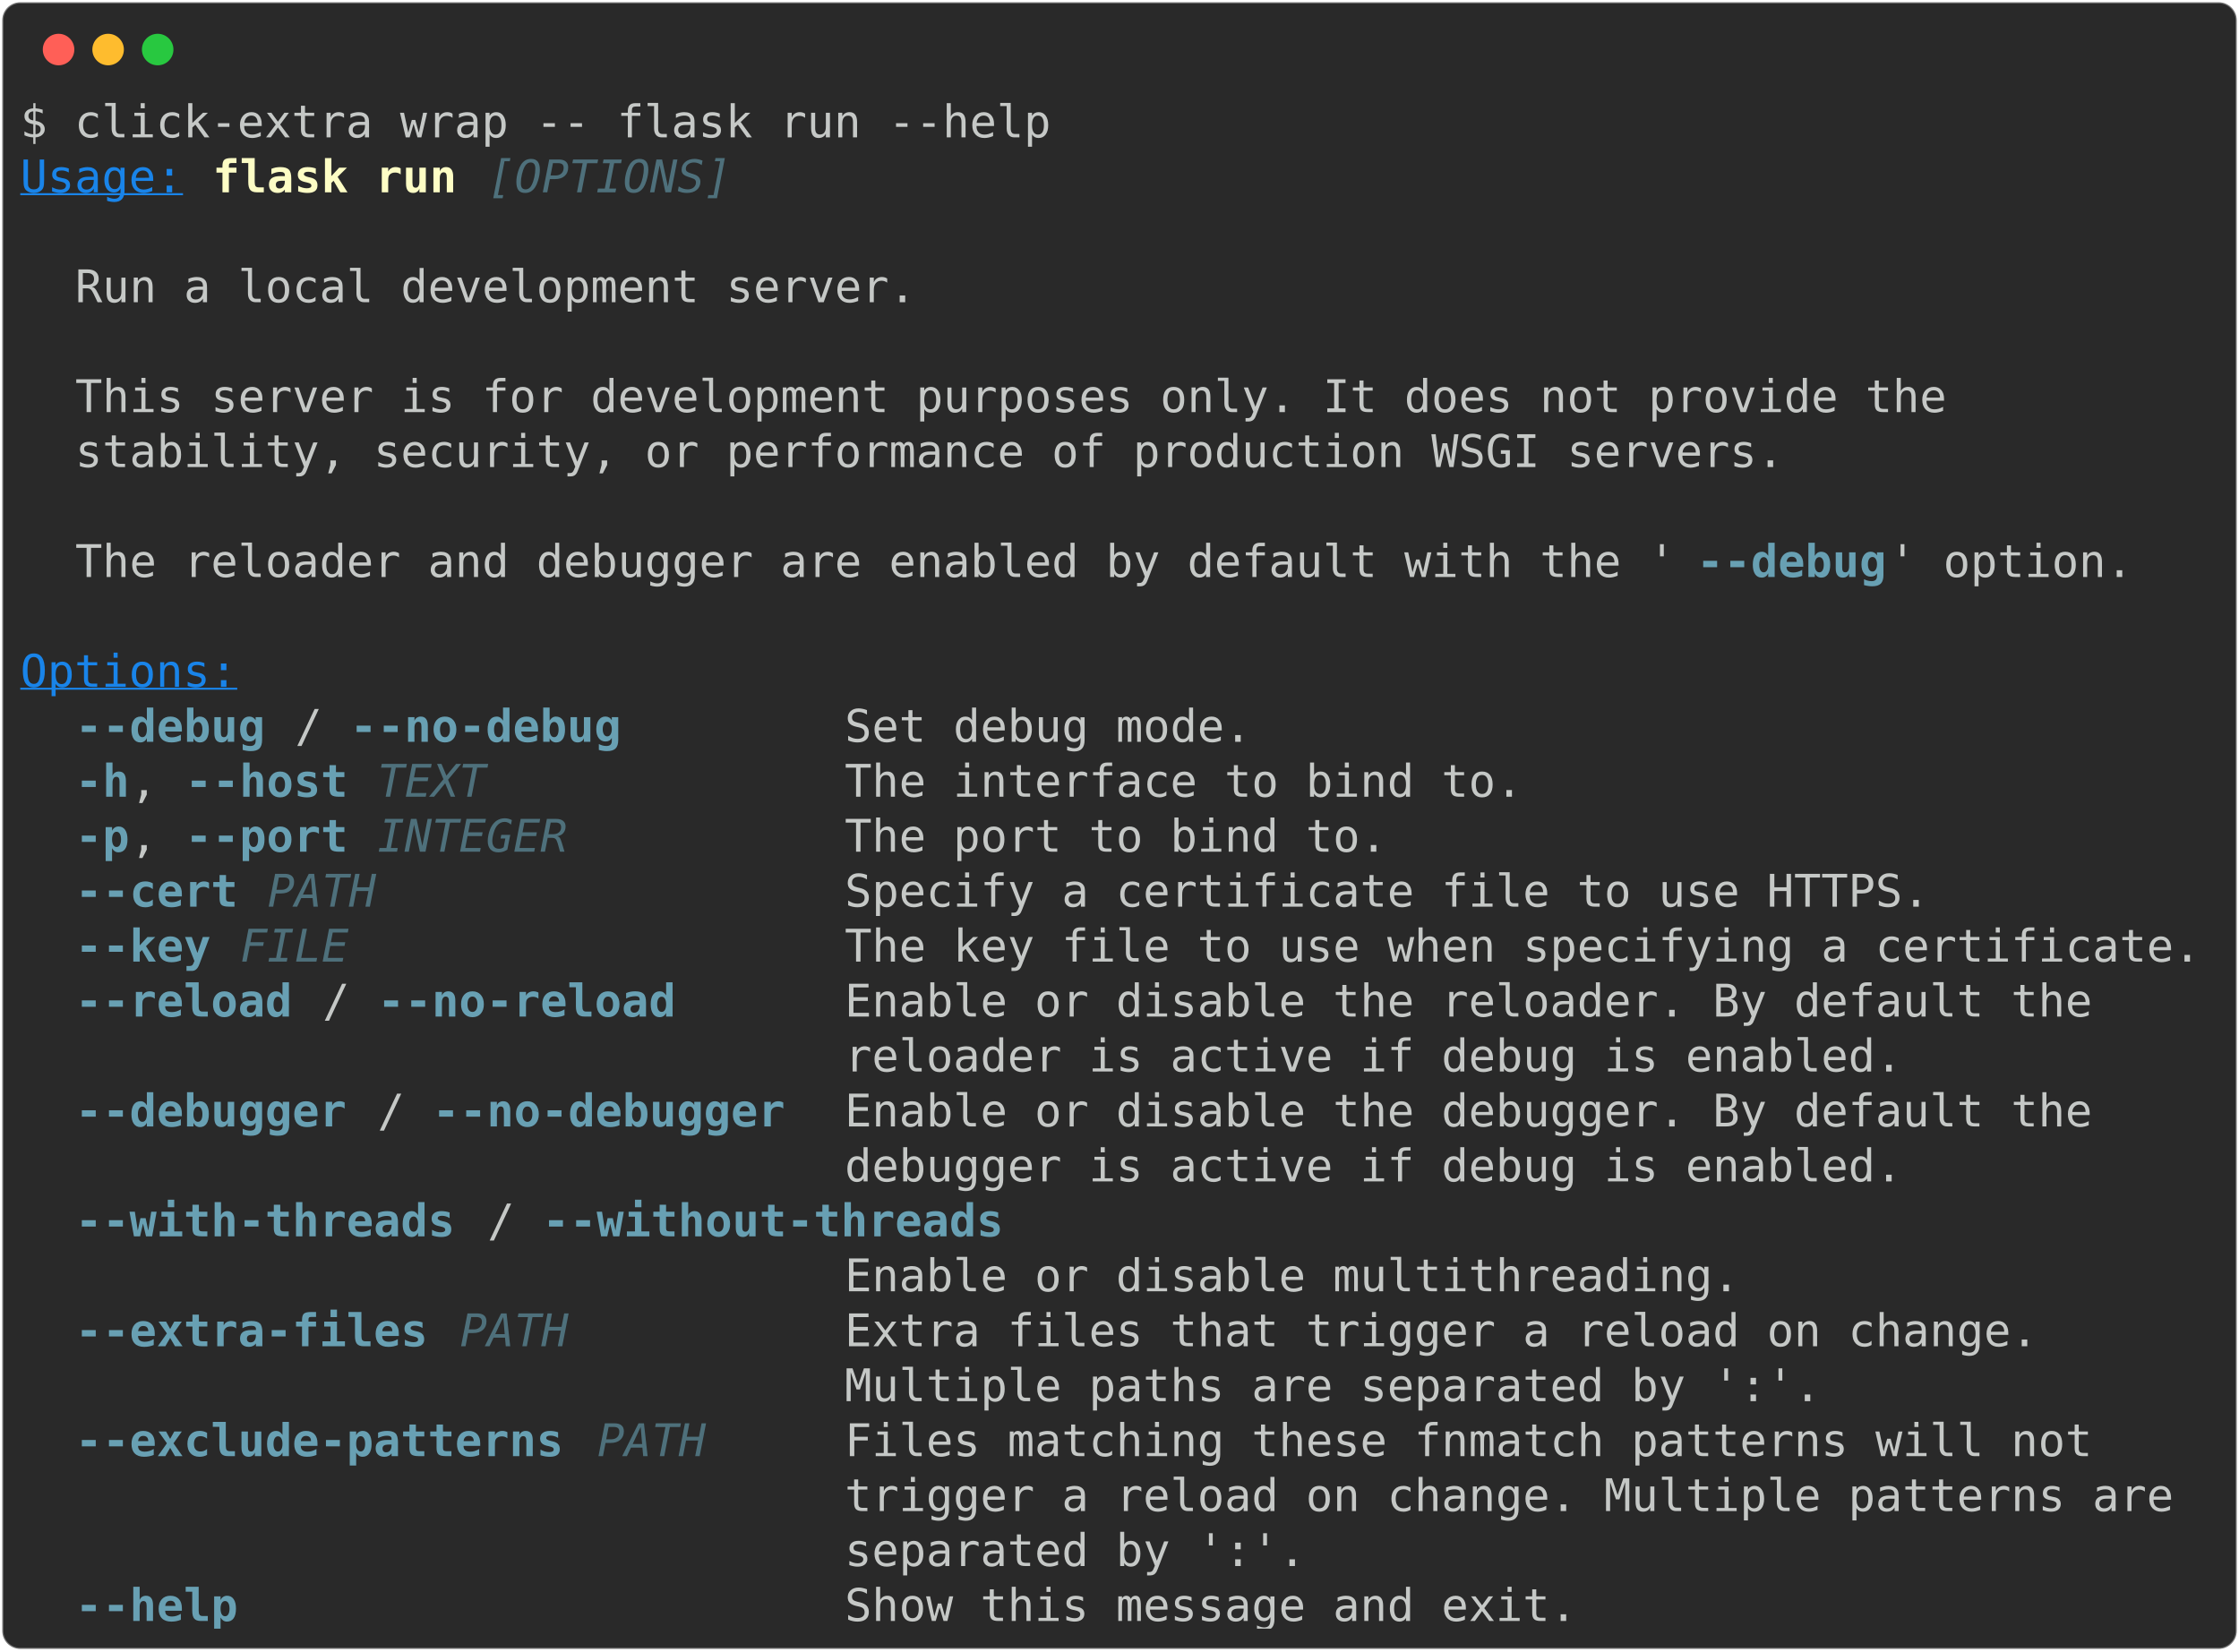
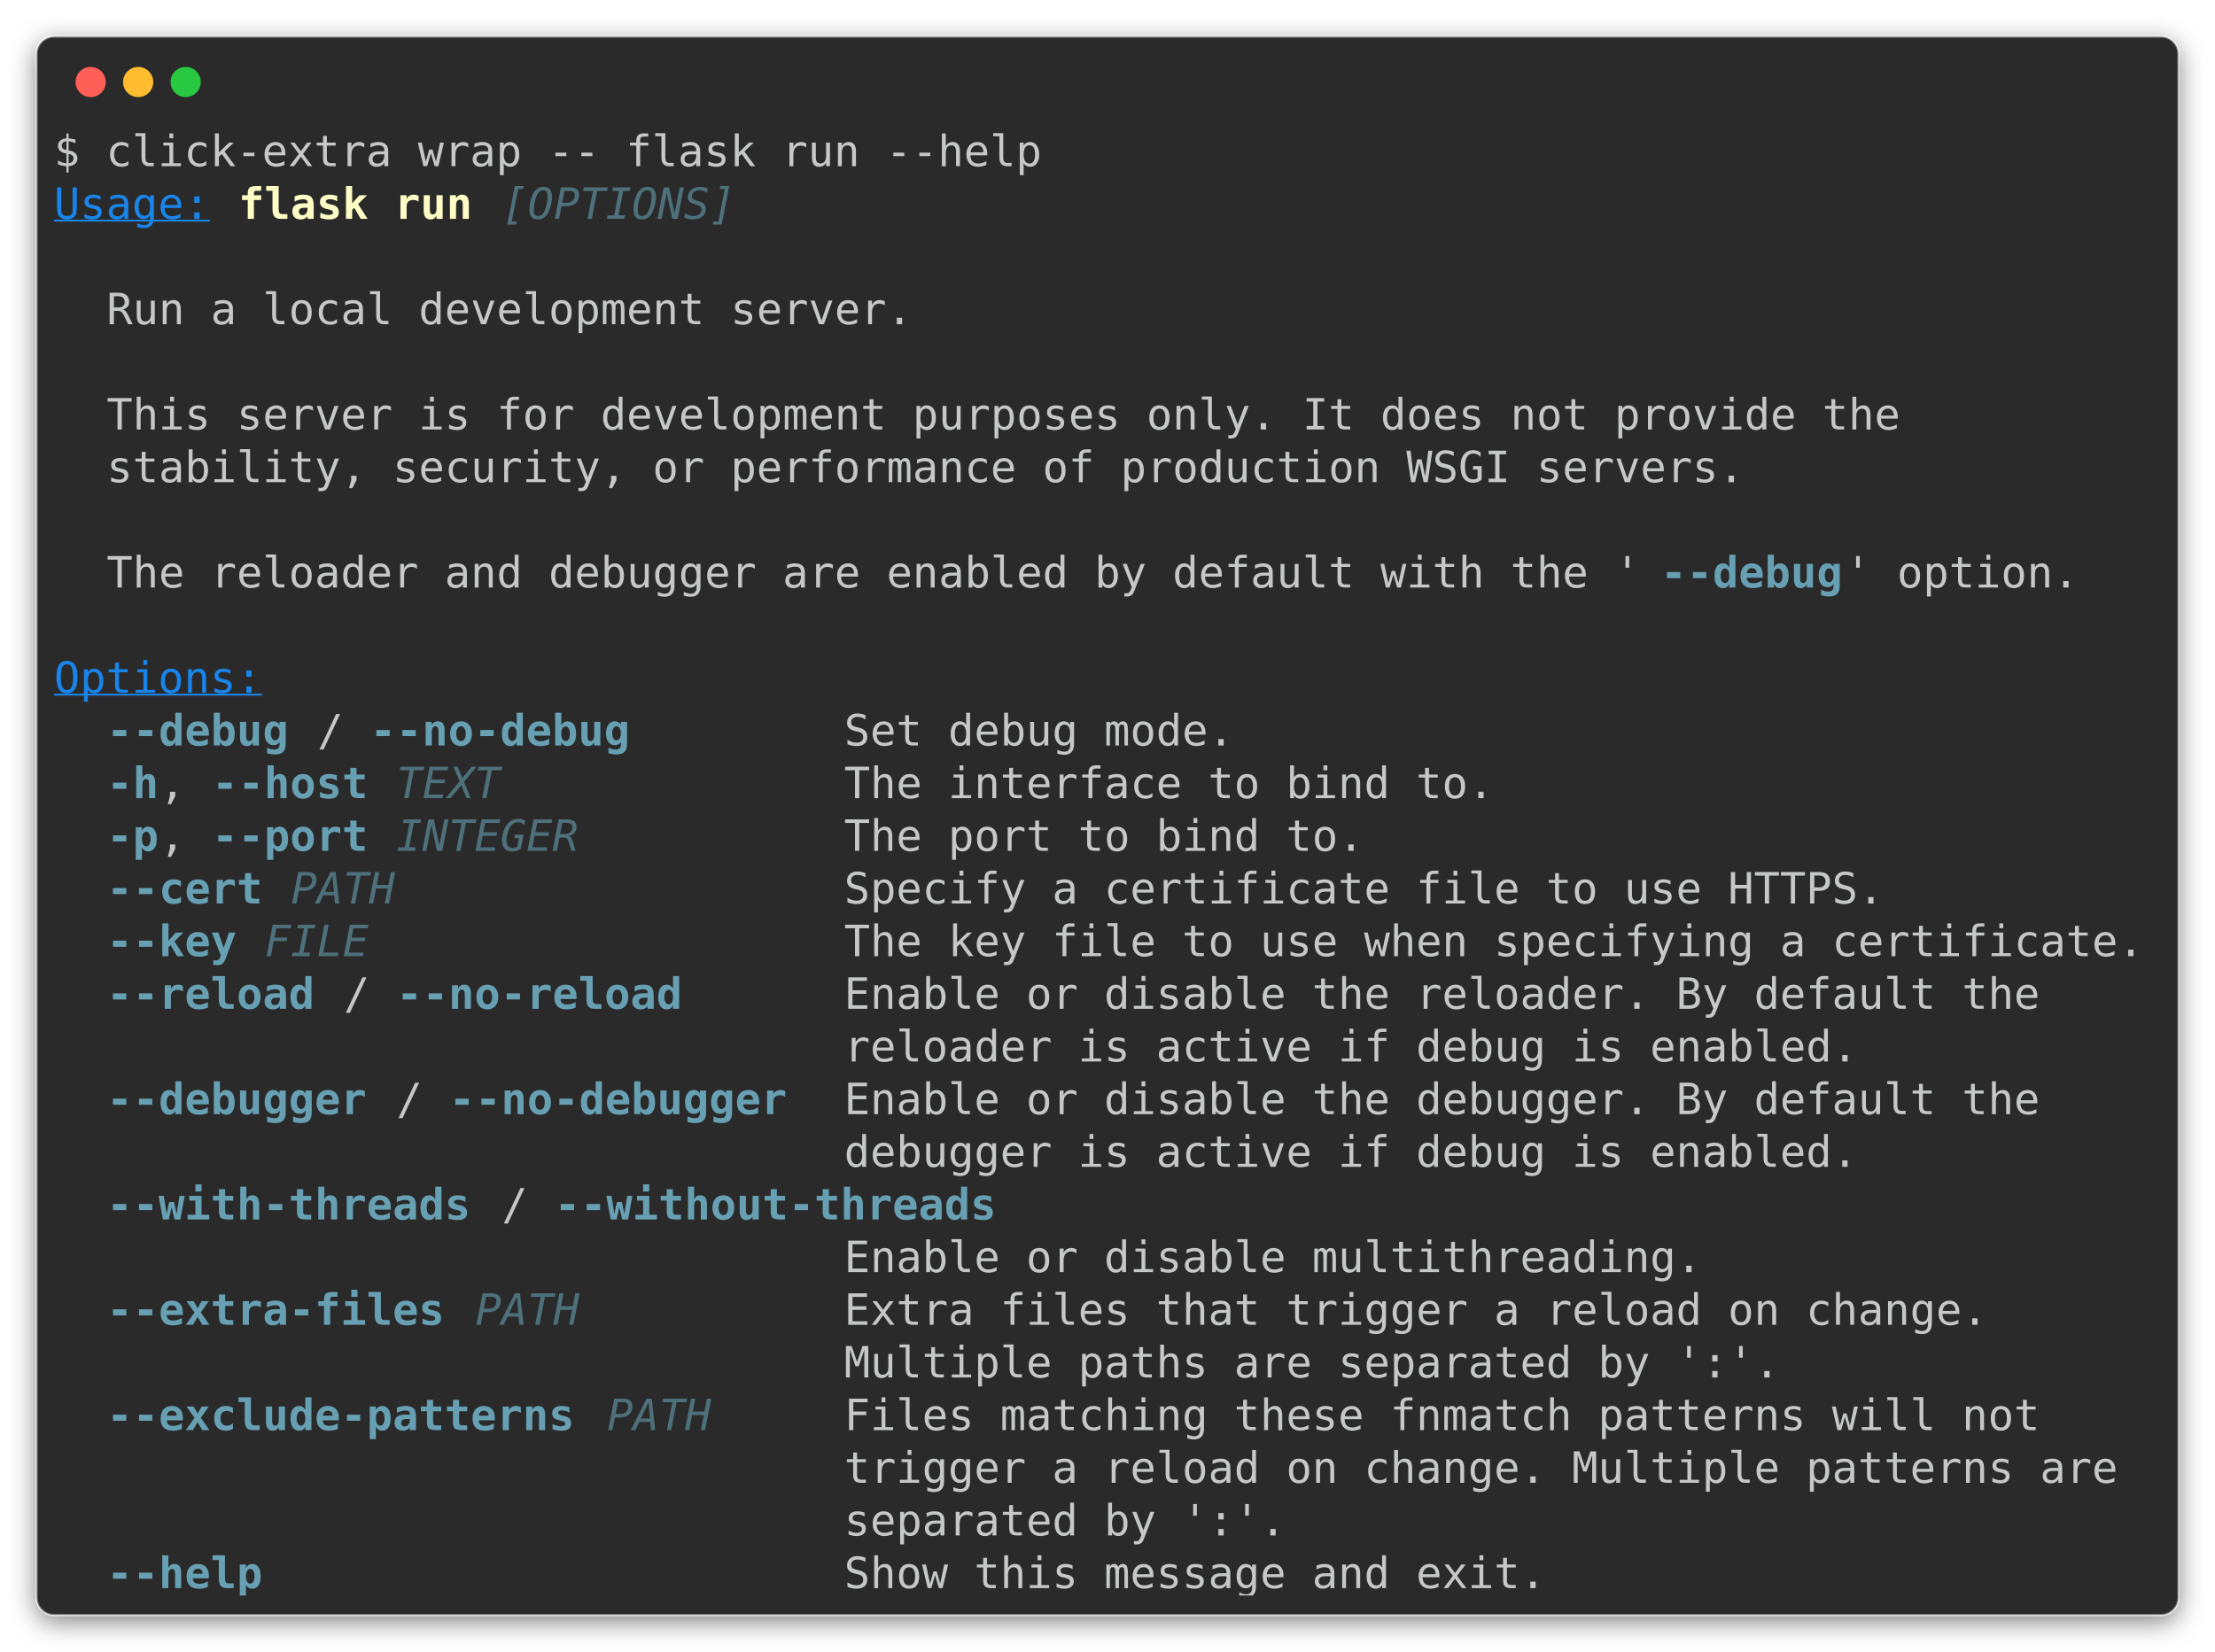
- <svg xmlns="http://www.w3.org/2000/svg" class="rich-terminal" viewBox="0 0 994 733.2">
+ <svg xmlns="http://www.w3.org/2000/svg" class="rich-terminal" viewBox="0 0 1026 765.2">
  <style>

    @font-face {
        font-family: "Fira Code";
        src: local("FiraCode-Regular"),
                url("https://cdnjs.cloudflare.com/ajax/libs/firacode/6.2.0/woff2/FiraCode-Regular.woff2") format("woff2"),
                url("https://cdnjs.cloudflare.com/ajax/libs/firacode/6.2.0/woff/FiraCode-Regular.woff") format("woff");
        font-style: normal;
        font-weight: 400;
    }
    @font-face {
        font-family: "Fira Code";
        src: local("FiraCode-Bold"),
                url("https://cdnjs.cloudflare.com/ajax/libs/firacode/6.2.0/woff2/FiraCode-Bold.woff2") format("woff2"),
                url("https://cdnjs.cloudflare.com/ajax/libs/firacode/6.2.0/woff/FiraCode-Bold.woff") format("woff");
        font-style: bold;
        font-weight: 700;
    }

    .wrap-flask-help-screen-matrix {
        font-family: Fira Code, monospace;
        font-size: 20px;
        line-height: 24.4px;
        font-variant-east-asian: full-width;
    }

    .wrap-flask-help-screen-title {
        font-size: 18px;
        font-weight: bold;
        font-family: arial;
    }

    .wrap-flask-help-screen-r1 { fill: #c5c8c6 }
.wrap-flask-help-screen-r2 { fill: #1984e9;text-decoration: underline; }
.wrap-flask-help-screen-r3 { fill: #fdfdc5;font-weight: bold }
.wrap-flask-help-screen-r4 { fill: #4e707b;font-style: italic; }
.wrap-flask-help-screen-r5 { fill: #68a0b3;font-weight: bold }
    </style>
  <defs>
    <clipPath id="wrap-flask-help-screen-clip-terminal">
      <rect x="0" y="0" width="975.0" height="682.2" />
    </clipPath>
    <clipPath id="wrap-flask-help-screen-line-0">
      <rect x="0" y="1.5" width="976" height="24.65" />
    </clipPath>
    <clipPath id="wrap-flask-help-screen-line-1">
      <rect x="0" y="25.9" width="976" height="24.65" />
    </clipPath>
    <clipPath id="wrap-flask-help-screen-line-2">
      <rect x="0" y="50.3" width="976" height="24.65" />
    </clipPath>
    <clipPath id="wrap-flask-help-screen-line-3">
      <rect x="0" y="74.7" width="976" height="24.65" />
    </clipPath>
    <clipPath id="wrap-flask-help-screen-line-4">
      <rect x="0" y="99.1" width="976" height="24.65" />
    </clipPath>
    <clipPath id="wrap-flask-help-screen-line-5">
      <rect x="0" y="123.5" width="976" height="24.65" />
    </clipPath>
    <clipPath id="wrap-flask-help-screen-line-6">
      <rect x="0" y="147.9" width="976" height="24.65" />
    </clipPath>
    <clipPath id="wrap-flask-help-screen-line-7">
      <rect x="0" y="172.3" width="976" height="24.65" />
    </clipPath>
    <clipPath id="wrap-flask-help-screen-line-8">
      <rect x="0" y="196.7" width="976" height="24.65" />
    </clipPath>
    <clipPath id="wrap-flask-help-screen-line-9">
      <rect x="0" y="221.1" width="976" height="24.65" />
    </clipPath>
    <clipPath id="wrap-flask-help-screen-line-10">
      <rect x="0" y="245.5" width="976" height="24.65" />
    </clipPath>
    <clipPath id="wrap-flask-help-screen-line-11">
      <rect x="0" y="269.9" width="976" height="24.65" />
    </clipPath>
    <clipPath id="wrap-flask-help-screen-line-12">
      <rect x="0" y="294.3" width="976" height="24.65" />
    </clipPath>
    <clipPath id="wrap-flask-help-screen-line-13">
      <rect x="0" y="318.7" width="976" height="24.65" />
    </clipPath>
    <clipPath id="wrap-flask-help-screen-line-14">
      <rect x="0" y="343.1" width="976" height="24.65" />
    </clipPath>
    <clipPath id="wrap-flask-help-screen-line-15">
      <rect x="0" y="367.5" width="976" height="24.65" />
    </clipPath>
    <clipPath id="wrap-flask-help-screen-line-16">
      <rect x="0" y="391.9" width="976" height="24.65" />
    </clipPath>
    <clipPath id="wrap-flask-help-screen-line-17">
      <rect x="0" y="416.3" width="976" height="24.65" />
    </clipPath>
    <clipPath id="wrap-flask-help-screen-line-18">
      <rect x="0" y="440.7" width="976" height="24.65" />
    </clipPath>
    <clipPath id="wrap-flask-help-screen-line-19">
      <rect x="0" y="465.1" width="976" height="24.65" />
    </clipPath>
    <clipPath id="wrap-flask-help-screen-line-20">
      <rect x="0" y="489.5" width="976" height="24.65" />
    </clipPath>
    <clipPath id="wrap-flask-help-screen-line-21">
      <rect x="0" y="513.9" width="976" height="24.65" />
    </clipPath>
    <clipPath id="wrap-flask-help-screen-line-22">
      <rect x="0" y="538.3" width="976" height="24.65" />
    </clipPath>
    <clipPath id="wrap-flask-help-screen-line-23">
      <rect x="0" y="562.7" width="976" height="24.65" />
    </clipPath>
    <clipPath id="wrap-flask-help-screen-line-24">
      <rect x="0" y="587.1" width="976" height="24.65" />
    </clipPath>
    <clipPath id="wrap-flask-help-screen-line-25">
      <rect x="0" y="611.5" width="976" height="24.65" />
    </clipPath>
    <clipPath id="wrap-flask-help-screen-line-26">
      <rect x="0" y="635.9" width="976" height="24.65" />
    </clipPath>
+     <filter id="wrap-flask-help-screen-shadow" x="-50%" y="-50%" width="200%" height="200%">
+       <feDropShadow dx="0" dy="3" stdDeviation="6" flood-color="rgba(0,0,0,0.5)" />
+     </filter>
  </defs>
-   <rect fill="#292929" stroke="rgba(255,255,255,0.35)" stroke-width="1" x="1" y="1" width="992" height="731.2" rx="8" />
-   <g transform="translate(26,22)">
-     <circle cx="0" cy="0" r="7" fill="#ff5f57" />
-     <circle cx="22" cy="0" r="7" fill="#febc2e" />
-     <circle cx="44" cy="0" r="7" fill="#28c840" />
-   </g>
-   <g transform="translate(9, 41)" clip-path="url(#wrap-flask-help-screen-clip-terminal)">
-     <g class="wrap-flask-help-screen-matrix">
-       <text class="wrap-flask-help-screen-r1" x="0" y="20" textLength="463.6" clip-path="url(#wrap-flask-help-screen-line-0)">$ click-extra wrap -- flask run --help</text>
-       <text class="wrap-flask-help-screen-r1" x="976" y="20" textLength="12.2" clip-path="url(#wrap-flask-help-screen-line-0)">
- </text>
-       <text class="wrap-flask-help-screen-r2" x="0" y="44.4" textLength="73.2" clip-path="url(#wrap-flask-help-screen-line-1)">Usage:</text>
-       <text class="wrap-flask-help-screen-r3" x="85.4" y="44.4" textLength="109.8" clip-path="url(#wrap-flask-help-screen-line-1)">flask run</text>
-       <text class="wrap-flask-help-screen-r4" x="207.4" y="44.4" textLength="109.8" clip-path="url(#wrap-flask-help-screen-line-1)">[OPTIONS]</text>
-       <text class="wrap-flask-help-screen-r1" x="976" y="44.4" textLength="12.2" clip-path="url(#wrap-flask-help-screen-line-1)">
- </text>
-       <text class="wrap-flask-help-screen-r1" x="976" y="68.8" textLength="12.2" clip-path="url(#wrap-flask-help-screen-line-2)">
- </text>
-       <text class="wrap-flask-help-screen-r1" x="24.4" y="93.2" textLength="378.2" clip-path="url(#wrap-flask-help-screen-line-3)">Run a local development server.</text>
-       <text class="wrap-flask-help-screen-r1" x="976" y="93.2" textLength="12.2" clip-path="url(#wrap-flask-help-screen-line-3)">
- </text>
-       <text class="wrap-flask-help-screen-r1" x="976" y="117.6" textLength="12.2" clip-path="url(#wrap-flask-help-screen-line-4)">
- </text>
-       <text class="wrap-flask-help-screen-r1" x="24.4" y="142" textLength="841.8" clip-path="url(#wrap-flask-help-screen-line-5)">This server is for development purposes only. It does not provide the</text>
-       <text class="wrap-flask-help-screen-r1" x="976" y="142" textLength="12.2" clip-path="url(#wrap-flask-help-screen-line-5)">
- </text>
-       <text class="wrap-flask-help-screen-r1" x="24.4" y="166.4" textLength="768.6" clip-path="url(#wrap-flask-help-screen-line-6)">stability, security, or performance of production WSGI servers.</text>
-       <text class="wrap-flask-help-screen-r1" x="976" y="166.4" textLength="12.2" clip-path="url(#wrap-flask-help-screen-line-6)">
- </text>
-       <text class="wrap-flask-help-screen-r1" x="976" y="190.8" textLength="12.2" clip-path="url(#wrap-flask-help-screen-line-7)">
- </text>
-       <text class="wrap-flask-help-screen-r1" x="24.4" y="215.2" textLength="719.8" clip-path="url(#wrap-flask-help-screen-line-8)">The reloader and debugger are enabled by default with the '</text>
-       <text class="wrap-flask-help-screen-r5" x="744.2" y="215.2" textLength="85.4" clip-path="url(#wrap-flask-help-screen-line-8)">--debug</text>
-       <text class="wrap-flask-help-screen-r1" x="829.6" y="215.2" textLength="109.8" clip-path="url(#wrap-flask-help-screen-line-8)">' option.</text>
-       <text class="wrap-flask-help-screen-r1" x="976" y="215.2" textLength="12.2" clip-path="url(#wrap-flask-help-screen-line-8)">
- </text>
-       <text class="wrap-flask-help-screen-r1" x="976" y="239.6" textLength="12.2" clip-path="url(#wrap-flask-help-screen-line-9)">
- </text>
-       <text class="wrap-flask-help-screen-r2" x="0" y="264" textLength="97.6" clip-path="url(#wrap-flask-help-screen-line-10)">Options:</text>
-       <text class="wrap-flask-help-screen-r1" x="976" y="264" textLength="12.2" clip-path="url(#wrap-flask-help-screen-line-10)">
- </text>
-       <text class="wrap-flask-help-screen-r5" x="24.4" y="288.4" textLength="85.4" clip-path="url(#wrap-flask-help-screen-line-11)">--debug</text>
-       <text class="wrap-flask-help-screen-r1" x="122" y="288.4" textLength="12.2" clip-path="url(#wrap-flask-help-screen-line-11)">/</text>
-       <text class="wrap-flask-help-screen-r5" x="146.4" y="288.4" textLength="122" clip-path="url(#wrap-flask-help-screen-line-11)">--no-debug</text>
-       <text class="wrap-flask-help-screen-r1" x="366" y="288.4" textLength="183" clip-path="url(#wrap-flask-help-screen-line-11)">Set debug mode.</text>
-       <text class="wrap-flask-help-screen-r1" x="976" y="288.4" textLength="12.2" clip-path="url(#wrap-flask-help-screen-line-11)">
- </text>
-       <text class="wrap-flask-help-screen-r5" x="24.4" y="312.8" textLength="24.4" clip-path="url(#wrap-flask-help-screen-line-12)">-h</text>
-       <text class="wrap-flask-help-screen-r1" x="48.8" y="312.8" textLength="12.2" clip-path="url(#wrap-flask-help-screen-line-12)">,</text>
-       <text class="wrap-flask-help-screen-r5" x="73.2" y="312.8" textLength="73.2" clip-path="url(#wrap-flask-help-screen-line-12)">--host</text>
-       <text class="wrap-flask-help-screen-r4" x="158.6" y="312.8" textLength="48.8" clip-path="url(#wrap-flask-help-screen-line-12)">TEXT</text>
-       <text class="wrap-flask-help-screen-r1" x="366" y="312.8" textLength="305" clip-path="url(#wrap-flask-help-screen-line-12)">The interface to bind to.</text>
-       <text class="wrap-flask-help-screen-r1" x="976" y="312.8" textLength="12.2" clip-path="url(#wrap-flask-help-screen-line-12)">
- </text>
-       <text class="wrap-flask-help-screen-r5" x="24.4" y="337.2" textLength="24.4" clip-path="url(#wrap-flask-help-screen-line-13)">-p</text>
-       <text class="wrap-flask-help-screen-r1" x="48.8" y="337.2" textLength="12.2" clip-path="url(#wrap-flask-help-screen-line-13)">,</text>
-       <text class="wrap-flask-help-screen-r5" x="73.2" y="337.2" textLength="73.2" clip-path="url(#wrap-flask-help-screen-line-13)">--port</text>
-       <text class="wrap-flask-help-screen-r4" x="158.6" y="337.2" textLength="85.4" clip-path="url(#wrap-flask-help-screen-line-13)">INTEGER</text>
-       <text class="wrap-flask-help-screen-r1" x="366" y="337.2" textLength="244" clip-path="url(#wrap-flask-help-screen-line-13)">The port to bind to.</text>
-       <text class="wrap-flask-help-screen-r1" x="976" y="337.2" textLength="12.2" clip-path="url(#wrap-flask-help-screen-line-13)">
- </text>
-       <text class="wrap-flask-help-screen-r5" x="24.4" y="361.6" textLength="73.2" clip-path="url(#wrap-flask-help-screen-line-14)">--cert</text>
-       <text class="wrap-flask-help-screen-r4" x="109.8" y="361.6" textLength="48.8" clip-path="url(#wrap-flask-help-screen-line-14)">PATH</text>
-       <text class="wrap-flask-help-screen-r1" x="366" y="361.6" textLength="488" clip-path="url(#wrap-flask-help-screen-line-14)">Specify a certificate file to use HTTPS.</text>
-       <text class="wrap-flask-help-screen-r1" x="976" y="361.6" textLength="12.2" clip-path="url(#wrap-flask-help-screen-line-14)">
- </text>
-       <text class="wrap-flask-help-screen-r5" x="24.4" y="386" textLength="61" clip-path="url(#wrap-flask-help-screen-line-15)">--key</text>
-       <text class="wrap-flask-help-screen-r4" x="97.6" y="386" textLength="48.8" clip-path="url(#wrap-flask-help-screen-line-15)">FILE</text>
-       <text class="wrap-flask-help-screen-r1" x="366" y="386" textLength="610" clip-path="url(#wrap-flask-help-screen-line-15)">The key file to use when specifying a certificate.</text>
-       <text class="wrap-flask-help-screen-r1" x="976" y="386" textLength="12.2" clip-path="url(#wrap-flask-help-screen-line-15)">
- </text>
-       <text class="wrap-flask-help-screen-r5" x="24.4" y="410.4" textLength="97.6" clip-path="url(#wrap-flask-help-screen-line-16)">--reload</text>
-       <text class="wrap-flask-help-screen-r1" x="134.2" y="410.4" textLength="12.2" clip-path="url(#wrap-flask-help-screen-line-16)">/</text>
-       <text class="wrap-flask-help-screen-r5" x="158.6" y="410.4" textLength="134.2" clip-path="url(#wrap-flask-help-screen-line-16)">--no-reload</text>
-       <text class="wrap-flask-help-screen-r1" x="366" y="410.4" textLength="561.2" clip-path="url(#wrap-flask-help-screen-line-16)">Enable or disable the reloader. By default the</text>
-       <text class="wrap-flask-help-screen-r1" x="976" y="410.4" textLength="12.2" clip-path="url(#wrap-flask-help-screen-line-16)">
- </text>
-       <text class="wrap-flask-help-screen-r1" x="366" y="434.8" textLength="475.8" clip-path="url(#wrap-flask-help-screen-line-17)">reloader is active if debug is enabled.</text>
-       <text class="wrap-flask-help-screen-r1" x="976" y="434.8" textLength="12.2" clip-path="url(#wrap-flask-help-screen-line-17)">
- </text>
-       <text class="wrap-flask-help-screen-r5" x="24.4" y="459.2" textLength="122" clip-path="url(#wrap-flask-help-screen-line-18)">--debugger</text>
-       <text class="wrap-flask-help-screen-r1" x="158.6" y="459.2" textLength="12.2" clip-path="url(#wrap-flask-help-screen-line-18)">/</text>
-       <text class="wrap-flask-help-screen-r5" x="183" y="459.2" textLength="158.6" clip-path="url(#wrap-flask-help-screen-line-18)">--no-debugger</text>
-       <text class="wrap-flask-help-screen-r1" x="366" y="459.2" textLength="561.2" clip-path="url(#wrap-flask-help-screen-line-18)">Enable or disable the debugger. By default the</text>
-       <text class="wrap-flask-help-screen-r1" x="976" y="459.2" textLength="12.2" clip-path="url(#wrap-flask-help-screen-line-18)">
- </text>
-       <text class="wrap-flask-help-screen-r1" x="366" y="483.6" textLength="475.8" clip-path="url(#wrap-flask-help-screen-line-19)">debugger is active if debug is enabled.</text>
-       <text class="wrap-flask-help-screen-r1" x="976" y="483.6" textLength="12.2" clip-path="url(#wrap-flask-help-screen-line-19)">
- </text>
-       <text class="wrap-flask-help-screen-r5" x="24.4" y="508" textLength="170.8" clip-path="url(#wrap-flask-help-screen-line-20)">--with-threads</text>
-       <text class="wrap-flask-help-screen-r1" x="207.4" y="508" textLength="12.2" clip-path="url(#wrap-flask-help-screen-line-20)">/</text>
-       <text class="wrap-flask-help-screen-r5" x="231.8" y="508" textLength="207.4" clip-path="url(#wrap-flask-help-screen-line-20)">--without-threads</text>
-       <text class="wrap-flask-help-screen-r1" x="976" y="508" textLength="12.2" clip-path="url(#wrap-flask-help-screen-line-20)">
- </text>
-       <text class="wrap-flask-help-screen-r1" x="366" y="532.4" textLength="402.6" clip-path="url(#wrap-flask-help-screen-line-21)">Enable or disable multithreading.</text>
-       <text class="wrap-flask-help-screen-r1" x="976" y="532.4" textLength="12.2" clip-path="url(#wrap-flask-help-screen-line-21)">
- </text>
-       <text class="wrap-flask-help-screen-r5" x="24.4" y="556.8" textLength="158.6" clip-path="url(#wrap-flask-help-screen-line-22)">--extra-files</text>
-       <text class="wrap-flask-help-screen-r4" x="195.2" y="556.8" textLength="48.8" clip-path="url(#wrap-flask-help-screen-line-22)">PATH</text>
-       <text class="wrap-flask-help-screen-r1" x="366" y="556.8" textLength="536.8" clip-path="url(#wrap-flask-help-screen-line-22)">Extra files that trigger a reload on change.</text>
-       <text class="wrap-flask-help-screen-r1" x="976" y="556.8" textLength="12.2" clip-path="url(#wrap-flask-help-screen-line-22)">
- </text>
-       <text class="wrap-flask-help-screen-r1" x="366" y="581.2" textLength="439.2" clip-path="url(#wrap-flask-help-screen-line-23)">Multiple paths are separated by ':'.</text>
-       <text class="wrap-flask-help-screen-r1" x="976" y="581.2" textLength="12.2" clip-path="url(#wrap-flask-help-screen-line-23)">
- </text>
-       <text class="wrap-flask-help-screen-r5" x="24.4" y="605.6" textLength="219.6" clip-path="url(#wrap-flask-help-screen-line-24)">--exclude-patterns</text>
-       <text class="wrap-flask-help-screen-r4" x="256.2" y="605.6" textLength="48.8" clip-path="url(#wrap-flask-help-screen-line-24)">PATH</text>
-       <text class="wrap-flask-help-screen-r1" x="366" y="605.6" textLength="561.2" clip-path="url(#wrap-flask-help-screen-line-24)">Files matching these fnmatch patterns will not</text>
-       <text class="wrap-flask-help-screen-r1" x="976" y="605.6" textLength="12.2" clip-path="url(#wrap-flask-help-screen-line-24)">
- </text>
-       <text class="wrap-flask-help-screen-r1" x="366" y="630" textLength="597.8" clip-path="url(#wrap-flask-help-screen-line-25)">trigger a reload on change. Multiple patterns are</text>
-       <text class="wrap-flask-help-screen-r1" x="976" y="630" textLength="12.2" clip-path="url(#wrap-flask-help-screen-line-25)">
- </text>
-       <text class="wrap-flask-help-screen-r1" x="366" y="654.4" textLength="207.4" clip-path="url(#wrap-flask-help-screen-line-26)">separated by ':'.</text>
-       <text class="wrap-flask-help-screen-r1" x="976" y="654.4" textLength="12.2" clip-path="url(#wrap-flask-help-screen-line-26)">
- </text>
-       <text class="wrap-flask-help-screen-r5" x="24.4" y="678.8" textLength="73.2" clip-path="url(#wrap-flask-help-screen-line-27)">--help</text>
-       <text class="wrap-flask-help-screen-r1" x="366" y="678.8" textLength="329.4" clip-path="url(#wrap-flask-help-screen-line-27)">Show this message and exit.</text>
-       <text class="wrap-flask-help-screen-r1" x="976" y="678.8" textLength="12.2" clip-path="url(#wrap-flask-help-screen-line-27)">
- </text>
+   <g transform="translate(16, 16)">
+     <rect fill="#292929" stroke="rgba(255,255,255,0.35)" stroke-width="1" x="1" y="1" width="992" height="731.2" rx="8" filter="url(#wrap-flask-help-screen-shadow)" />
+     <g transform="translate(26,22)">
+       <circle cx="0" cy="0" r="7" fill="#ff5f57" />
+       <circle cx="22" cy="0" r="7" fill="#febc2e" />
+       <circle cx="44" cy="0" r="7" fill="#28c840" />
+     </g>
+     <g transform="translate(9, 41)" clip-path="url(#wrap-flask-help-screen-clip-terminal)">
+       <g class="wrap-flask-help-screen-matrix">
+         <text class="wrap-flask-help-screen-r1" x="0" y="20" textLength="463.6" clip-path="url(#wrap-flask-help-screen-line-0)">$ click-extra wrap -- flask run --help</text>
+         <text class="wrap-flask-help-screen-r1" x="976" y="20" textLength="12.2" clip-path="url(#wrap-flask-help-screen-line-0)">
+ </text>
+         <text class="wrap-flask-help-screen-r2" x="0" y="44.4" textLength="73.2" clip-path="url(#wrap-flask-help-screen-line-1)">Usage:</text>
+         <text class="wrap-flask-help-screen-r3" x="85.4" y="44.4" textLength="109.8" clip-path="url(#wrap-flask-help-screen-line-1)">flask run</text>
+         <text class="wrap-flask-help-screen-r4" x="207.4" y="44.4" textLength="109.8" clip-path="url(#wrap-flask-help-screen-line-1)">[OPTIONS]</text>
+         <text class="wrap-flask-help-screen-r1" x="976" y="44.4" textLength="12.2" clip-path="url(#wrap-flask-help-screen-line-1)">
+ </text>
+         <text class="wrap-flask-help-screen-r1" x="976" y="68.8" textLength="12.2" clip-path="url(#wrap-flask-help-screen-line-2)">
+ </text>
+         <text class="wrap-flask-help-screen-r1" x="24.4" y="93.2" textLength="378.2" clip-path="url(#wrap-flask-help-screen-line-3)">Run a local development server.</text>
+         <text class="wrap-flask-help-screen-r1" x="976" y="93.2" textLength="12.2" clip-path="url(#wrap-flask-help-screen-line-3)">
+ </text>
+         <text class="wrap-flask-help-screen-r1" x="976" y="117.6" textLength="12.2" clip-path="url(#wrap-flask-help-screen-line-4)">
+ </text>
+         <text class="wrap-flask-help-screen-r1" x="24.4" y="142" textLength="841.8" clip-path="url(#wrap-flask-help-screen-line-5)">This server is for development purposes only. It does not provide the</text>
+         <text class="wrap-flask-help-screen-r1" x="976" y="142" textLength="12.2" clip-path="url(#wrap-flask-help-screen-line-5)">
+ </text>
+         <text class="wrap-flask-help-screen-r1" x="24.4" y="166.4" textLength="768.6" clip-path="url(#wrap-flask-help-screen-line-6)">stability, security, or performance of production WSGI servers.</text>
+         <text class="wrap-flask-help-screen-r1" x="976" y="166.4" textLength="12.2" clip-path="url(#wrap-flask-help-screen-line-6)">
+ </text>
+         <text class="wrap-flask-help-screen-r1" x="976" y="190.8" textLength="12.2" clip-path="url(#wrap-flask-help-screen-line-7)">
+ </text>
+         <text class="wrap-flask-help-screen-r1" x="24.4" y="215.2" textLength="719.8" clip-path="url(#wrap-flask-help-screen-line-8)">The reloader and debugger are enabled by default with the '</text>
+         <text class="wrap-flask-help-screen-r5" x="744.2" y="215.2" textLength="85.4" clip-path="url(#wrap-flask-help-screen-line-8)">--debug</text>
+         <text class="wrap-flask-help-screen-r1" x="829.6" y="215.2" textLength="109.8" clip-path="url(#wrap-flask-help-screen-line-8)">' option.</text>
+         <text class="wrap-flask-help-screen-r1" x="976" y="215.2" textLength="12.2" clip-path="url(#wrap-flask-help-screen-line-8)">
+ </text>
+         <text class="wrap-flask-help-screen-r1" x="976" y="239.6" textLength="12.2" clip-path="url(#wrap-flask-help-screen-line-9)">
+ </text>
+         <text class="wrap-flask-help-screen-r2" x="0" y="264" textLength="97.6" clip-path="url(#wrap-flask-help-screen-line-10)">Options:</text>
+         <text class="wrap-flask-help-screen-r1" x="976" y="264" textLength="12.2" clip-path="url(#wrap-flask-help-screen-line-10)">
+ </text>
+         <text class="wrap-flask-help-screen-r5" x="24.4" y="288.4" textLength="85.4" clip-path="url(#wrap-flask-help-screen-line-11)">--debug</text>
+         <text class="wrap-flask-help-screen-r1" x="122" y="288.4" textLength="12.2" clip-path="url(#wrap-flask-help-screen-line-11)">/</text>
+         <text class="wrap-flask-help-screen-r5" x="146.4" y="288.4" textLength="122" clip-path="url(#wrap-flask-help-screen-line-11)">--no-debug</text>
+         <text class="wrap-flask-help-screen-r1" x="366" y="288.4" textLength="183" clip-path="url(#wrap-flask-help-screen-line-11)">Set debug mode.</text>
+         <text class="wrap-flask-help-screen-r1" x="976" y="288.4" textLength="12.2" clip-path="url(#wrap-flask-help-screen-line-11)">
+ </text>
+         <text class="wrap-flask-help-screen-r5" x="24.4" y="312.8" textLength="24.4" clip-path="url(#wrap-flask-help-screen-line-12)">-h</text>
+         <text class="wrap-flask-help-screen-r1" x="48.8" y="312.8" textLength="12.2" clip-path="url(#wrap-flask-help-screen-line-12)">,</text>
+         <text class="wrap-flask-help-screen-r5" x="73.2" y="312.8" textLength="73.2" clip-path="url(#wrap-flask-help-screen-line-12)">--host</text>
+         <text class="wrap-flask-help-screen-r4" x="158.6" y="312.8" textLength="48.8" clip-path="url(#wrap-flask-help-screen-line-12)">TEXT</text>
+         <text class="wrap-flask-help-screen-r1" x="366" y="312.8" textLength="305" clip-path="url(#wrap-flask-help-screen-line-12)">The interface to bind to.</text>
+         <text class="wrap-flask-help-screen-r1" x="976" y="312.8" textLength="12.2" clip-path="url(#wrap-flask-help-screen-line-12)">
+ </text>
+         <text class="wrap-flask-help-screen-r5" x="24.4" y="337.2" textLength="24.4" clip-path="url(#wrap-flask-help-screen-line-13)">-p</text>
+         <text class="wrap-flask-help-screen-r1" x="48.8" y="337.2" textLength="12.2" clip-path="url(#wrap-flask-help-screen-line-13)">,</text>
+         <text class="wrap-flask-help-screen-r5" x="73.2" y="337.2" textLength="73.2" clip-path="url(#wrap-flask-help-screen-line-13)">--port</text>
+         <text class="wrap-flask-help-screen-r4" x="158.6" y="337.2" textLength="85.4" clip-path="url(#wrap-flask-help-screen-line-13)">INTEGER</text>
+         <text class="wrap-flask-help-screen-r1" x="366" y="337.2" textLength="244" clip-path="url(#wrap-flask-help-screen-line-13)">The port to bind to.</text>
+         <text class="wrap-flask-help-screen-r1" x="976" y="337.2" textLength="12.2" clip-path="url(#wrap-flask-help-screen-line-13)">
+ </text>
+         <text class="wrap-flask-help-screen-r5" x="24.4" y="361.6" textLength="73.2" clip-path="url(#wrap-flask-help-screen-line-14)">--cert</text>
+         <text class="wrap-flask-help-screen-r4" x="109.8" y="361.6" textLength="48.8" clip-path="url(#wrap-flask-help-screen-line-14)">PATH</text>
+         <text class="wrap-flask-help-screen-r1" x="366" y="361.6" textLength="488" clip-path="url(#wrap-flask-help-screen-line-14)">Specify a certificate file to use HTTPS.</text>
+         <text class="wrap-flask-help-screen-r1" x="976" y="361.6" textLength="12.2" clip-path="url(#wrap-flask-help-screen-line-14)">
+ </text>
+         <text class="wrap-flask-help-screen-r5" x="24.4" y="386" textLength="61" clip-path="url(#wrap-flask-help-screen-line-15)">--key</text>
+         <text class="wrap-flask-help-screen-r4" x="97.6" y="386" textLength="48.8" clip-path="url(#wrap-flask-help-screen-line-15)">FILE</text>
+         <text class="wrap-flask-help-screen-r1" x="366" y="386" textLength="610" clip-path="url(#wrap-flask-help-screen-line-15)">The key file to use when specifying a certificate.</text>
+         <text class="wrap-flask-help-screen-r1" x="976" y="386" textLength="12.2" clip-path="url(#wrap-flask-help-screen-line-15)">
+ </text>
+         <text class="wrap-flask-help-screen-r5" x="24.4" y="410.4" textLength="97.6" clip-path="url(#wrap-flask-help-screen-line-16)">--reload</text>
+         <text class="wrap-flask-help-screen-r1" x="134.2" y="410.4" textLength="12.2" clip-path="url(#wrap-flask-help-screen-line-16)">/</text>
+         <text class="wrap-flask-help-screen-r5" x="158.6" y="410.4" textLength="134.2" clip-path="url(#wrap-flask-help-screen-line-16)">--no-reload</text>
+         <text class="wrap-flask-help-screen-r1" x="366" y="410.4" textLength="561.2" clip-path="url(#wrap-flask-help-screen-line-16)">Enable or disable the reloader. By default the</text>
+         <text class="wrap-flask-help-screen-r1" x="976" y="410.4" textLength="12.2" clip-path="url(#wrap-flask-help-screen-line-16)">
+ </text>
+         <text class="wrap-flask-help-screen-r1" x="366" y="434.8" textLength="475.8" clip-path="url(#wrap-flask-help-screen-line-17)">reloader is active if debug is enabled.</text>
+         <text class="wrap-flask-help-screen-r1" x="976" y="434.8" textLength="12.2" clip-path="url(#wrap-flask-help-screen-line-17)">
+ </text>
+         <text class="wrap-flask-help-screen-r5" x="24.4" y="459.2" textLength="122" clip-path="url(#wrap-flask-help-screen-line-18)">--debugger</text>
+         <text class="wrap-flask-help-screen-r1" x="158.6" y="459.2" textLength="12.2" clip-path="url(#wrap-flask-help-screen-line-18)">/</text>
+         <text class="wrap-flask-help-screen-r5" x="183" y="459.2" textLength="158.6" clip-path="url(#wrap-flask-help-screen-line-18)">--no-debugger</text>
+         <text class="wrap-flask-help-screen-r1" x="366" y="459.2" textLength="561.2" clip-path="url(#wrap-flask-help-screen-line-18)">Enable or disable the debugger. By default the</text>
+         <text class="wrap-flask-help-screen-r1" x="976" y="459.2" textLength="12.2" clip-path="url(#wrap-flask-help-screen-line-18)">
+ </text>
+         <text class="wrap-flask-help-screen-r1" x="366" y="483.6" textLength="475.8" clip-path="url(#wrap-flask-help-screen-line-19)">debugger is active if debug is enabled.</text>
+         <text class="wrap-flask-help-screen-r1" x="976" y="483.6" textLength="12.2" clip-path="url(#wrap-flask-help-screen-line-19)">
+ </text>
+         <text class="wrap-flask-help-screen-r5" x="24.4" y="508" textLength="170.8" clip-path="url(#wrap-flask-help-screen-line-20)">--with-threads</text>
+         <text class="wrap-flask-help-screen-r1" x="207.4" y="508" textLength="12.2" clip-path="url(#wrap-flask-help-screen-line-20)">/</text>
+         <text class="wrap-flask-help-screen-r5" x="231.8" y="508" textLength="207.4" clip-path="url(#wrap-flask-help-screen-line-20)">--without-threads</text>
+         <text class="wrap-flask-help-screen-r1" x="976" y="508" textLength="12.2" clip-path="url(#wrap-flask-help-screen-line-20)">
+ </text>
+         <text class="wrap-flask-help-screen-r1" x="366" y="532.4" textLength="402.6" clip-path="url(#wrap-flask-help-screen-line-21)">Enable or disable multithreading.</text>
+         <text class="wrap-flask-help-screen-r1" x="976" y="532.4" textLength="12.2" clip-path="url(#wrap-flask-help-screen-line-21)">
+ </text>
+         <text class="wrap-flask-help-screen-r5" x="24.4" y="556.8" textLength="158.6" clip-path="url(#wrap-flask-help-screen-line-22)">--extra-files</text>
+         <text class="wrap-flask-help-screen-r4" x="195.2" y="556.8" textLength="48.8" clip-path="url(#wrap-flask-help-screen-line-22)">PATH</text>
+         <text class="wrap-flask-help-screen-r1" x="366" y="556.8" textLength="536.8" clip-path="url(#wrap-flask-help-screen-line-22)">Extra files that trigger a reload on change.</text>
+         <text class="wrap-flask-help-screen-r1" x="976" y="556.8" textLength="12.2" clip-path="url(#wrap-flask-help-screen-line-22)">
+ </text>
+         <text class="wrap-flask-help-screen-r1" x="366" y="581.2" textLength="439.2" clip-path="url(#wrap-flask-help-screen-line-23)">Multiple paths are separated by ':'.</text>
+         <text class="wrap-flask-help-screen-r1" x="976" y="581.2" textLength="12.2" clip-path="url(#wrap-flask-help-screen-line-23)">
+ </text>
+         <text class="wrap-flask-help-screen-r5" x="24.4" y="605.6" textLength="219.6" clip-path="url(#wrap-flask-help-screen-line-24)">--exclude-patterns</text>
+         <text class="wrap-flask-help-screen-r4" x="256.2" y="605.6" textLength="48.8" clip-path="url(#wrap-flask-help-screen-line-24)">PATH</text>
+         <text class="wrap-flask-help-screen-r1" x="366" y="605.6" textLength="561.2" clip-path="url(#wrap-flask-help-screen-line-24)">Files matching these fnmatch patterns will not</text>
+         <text class="wrap-flask-help-screen-r1" x="976" y="605.6" textLength="12.2" clip-path="url(#wrap-flask-help-screen-line-24)">
+ </text>
+         <text class="wrap-flask-help-screen-r1" x="366" y="630" textLength="597.8" clip-path="url(#wrap-flask-help-screen-line-25)">trigger a reload on change. Multiple patterns are</text>
+         <text class="wrap-flask-help-screen-r1" x="976" y="630" textLength="12.2" clip-path="url(#wrap-flask-help-screen-line-25)">
+ </text>
+         <text class="wrap-flask-help-screen-r1" x="366" y="654.4" textLength="207.4" clip-path="url(#wrap-flask-help-screen-line-26)">separated by ':'.</text>
+         <text class="wrap-flask-help-screen-r1" x="976" y="654.4" textLength="12.2" clip-path="url(#wrap-flask-help-screen-line-26)">
+ </text>
+         <text class="wrap-flask-help-screen-r5" x="24.4" y="678.8" textLength="73.2" clip-path="url(#wrap-flask-help-screen-line-27)">--help</text>
+         <text class="wrap-flask-help-screen-r1" x="366" y="678.8" textLength="329.4" clip-path="url(#wrap-flask-help-screen-line-27)">Show this message and exit.</text>
+         <text class="wrap-flask-help-screen-r1" x="976" y="678.8" textLength="12.2" clip-path="url(#wrap-flask-help-screen-line-27)">
+ </text>
+       </g>
    </g>
  </g>
</svg>
